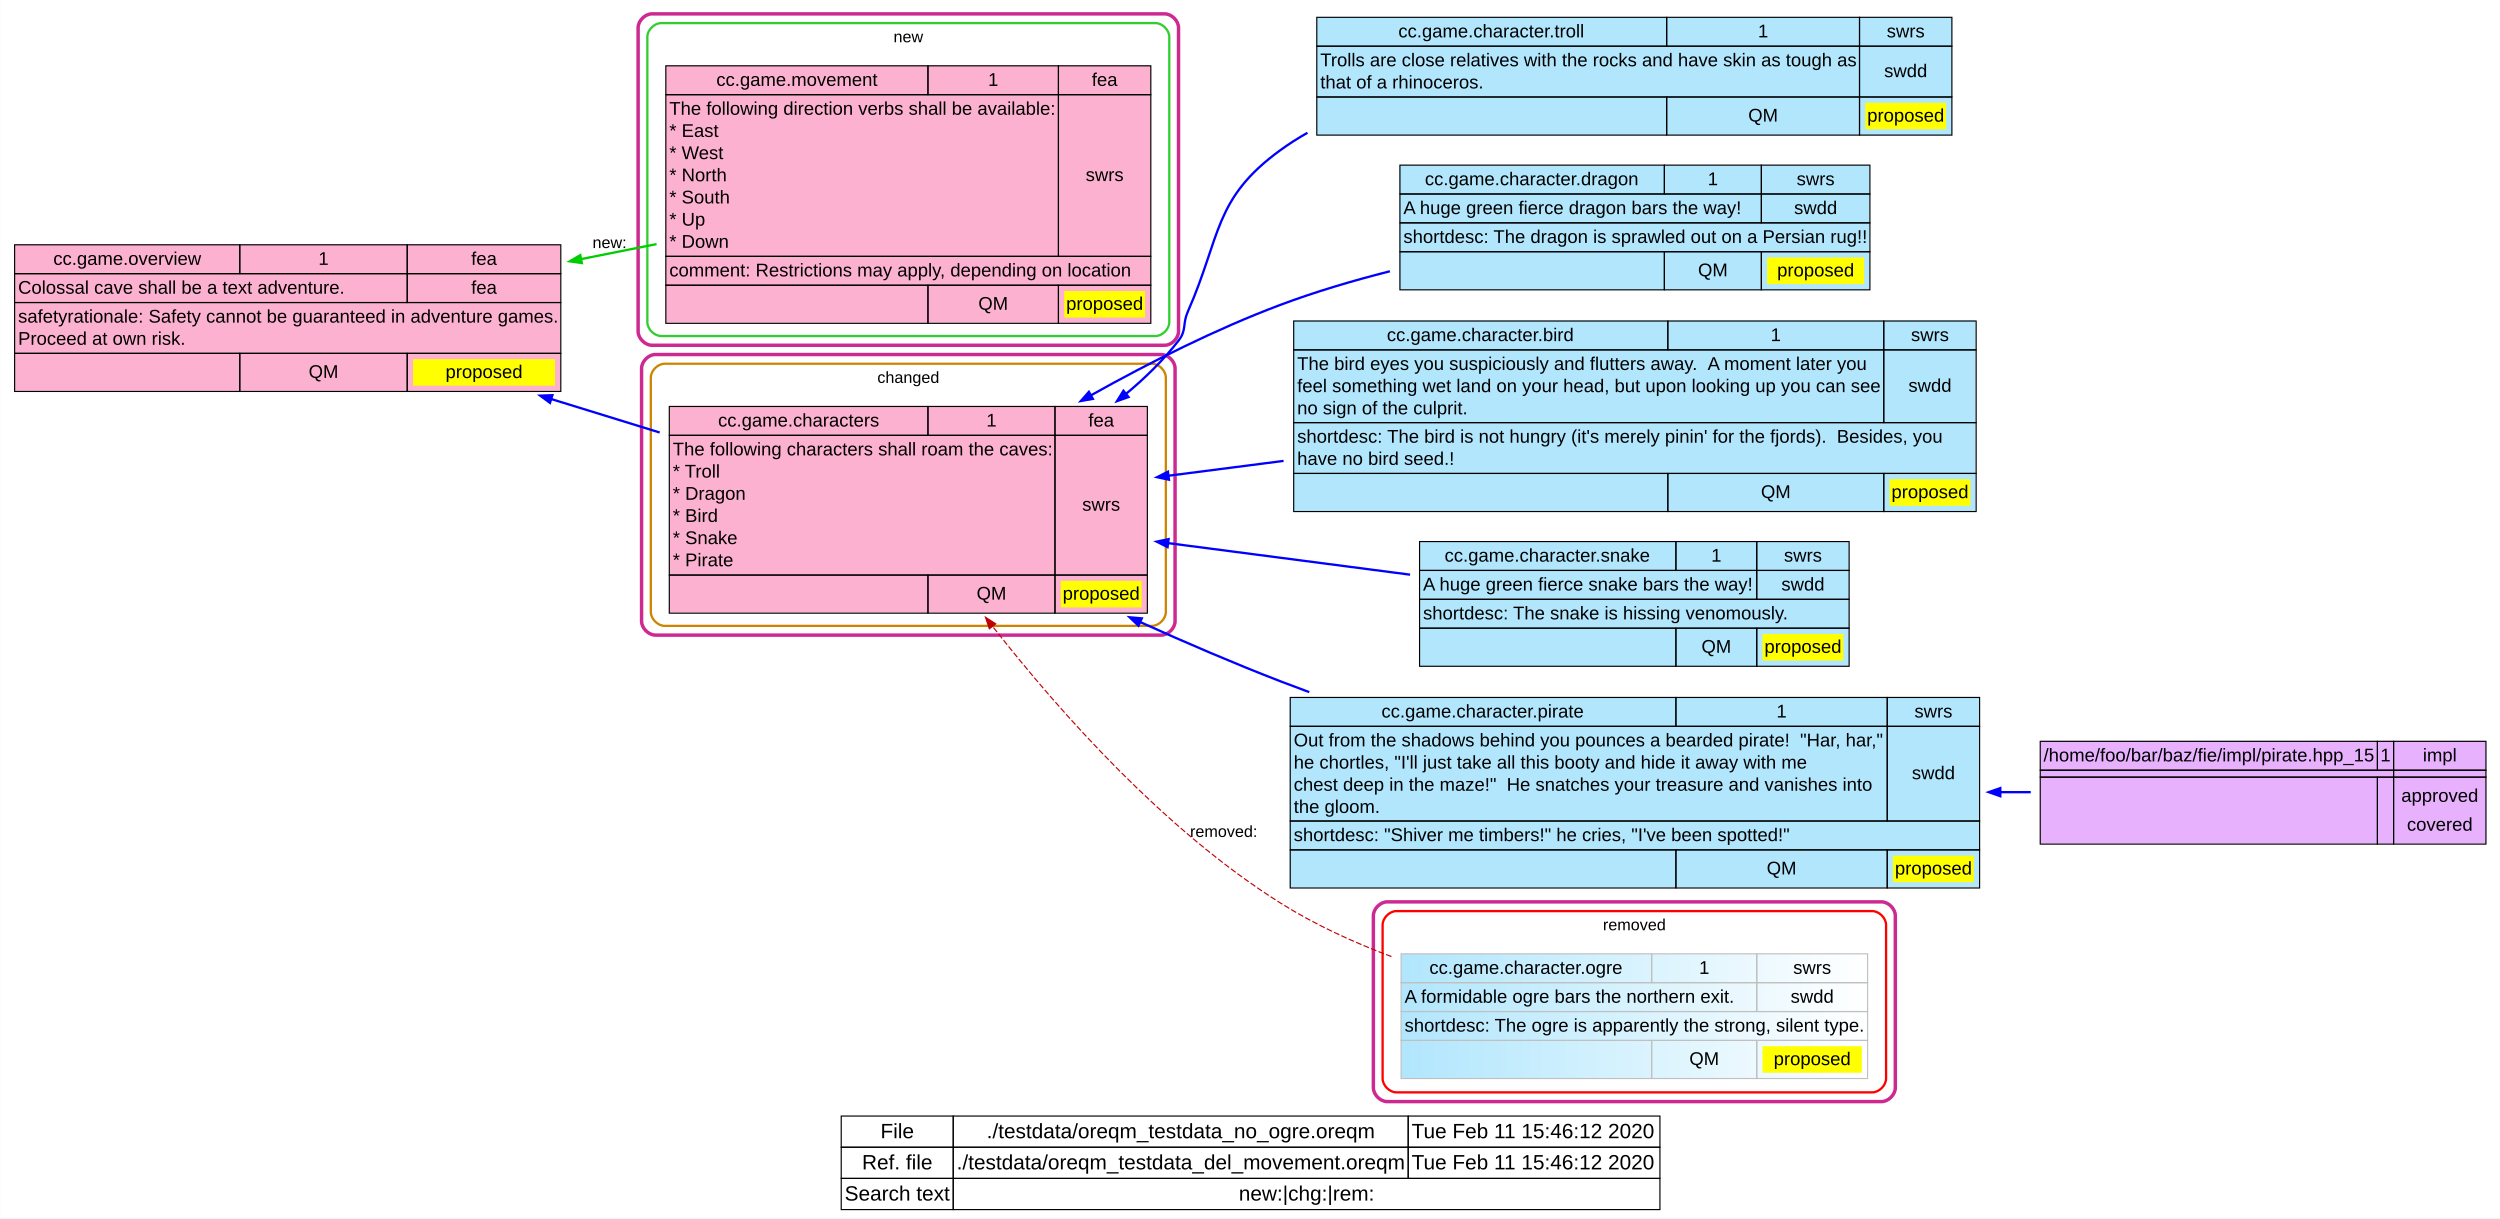
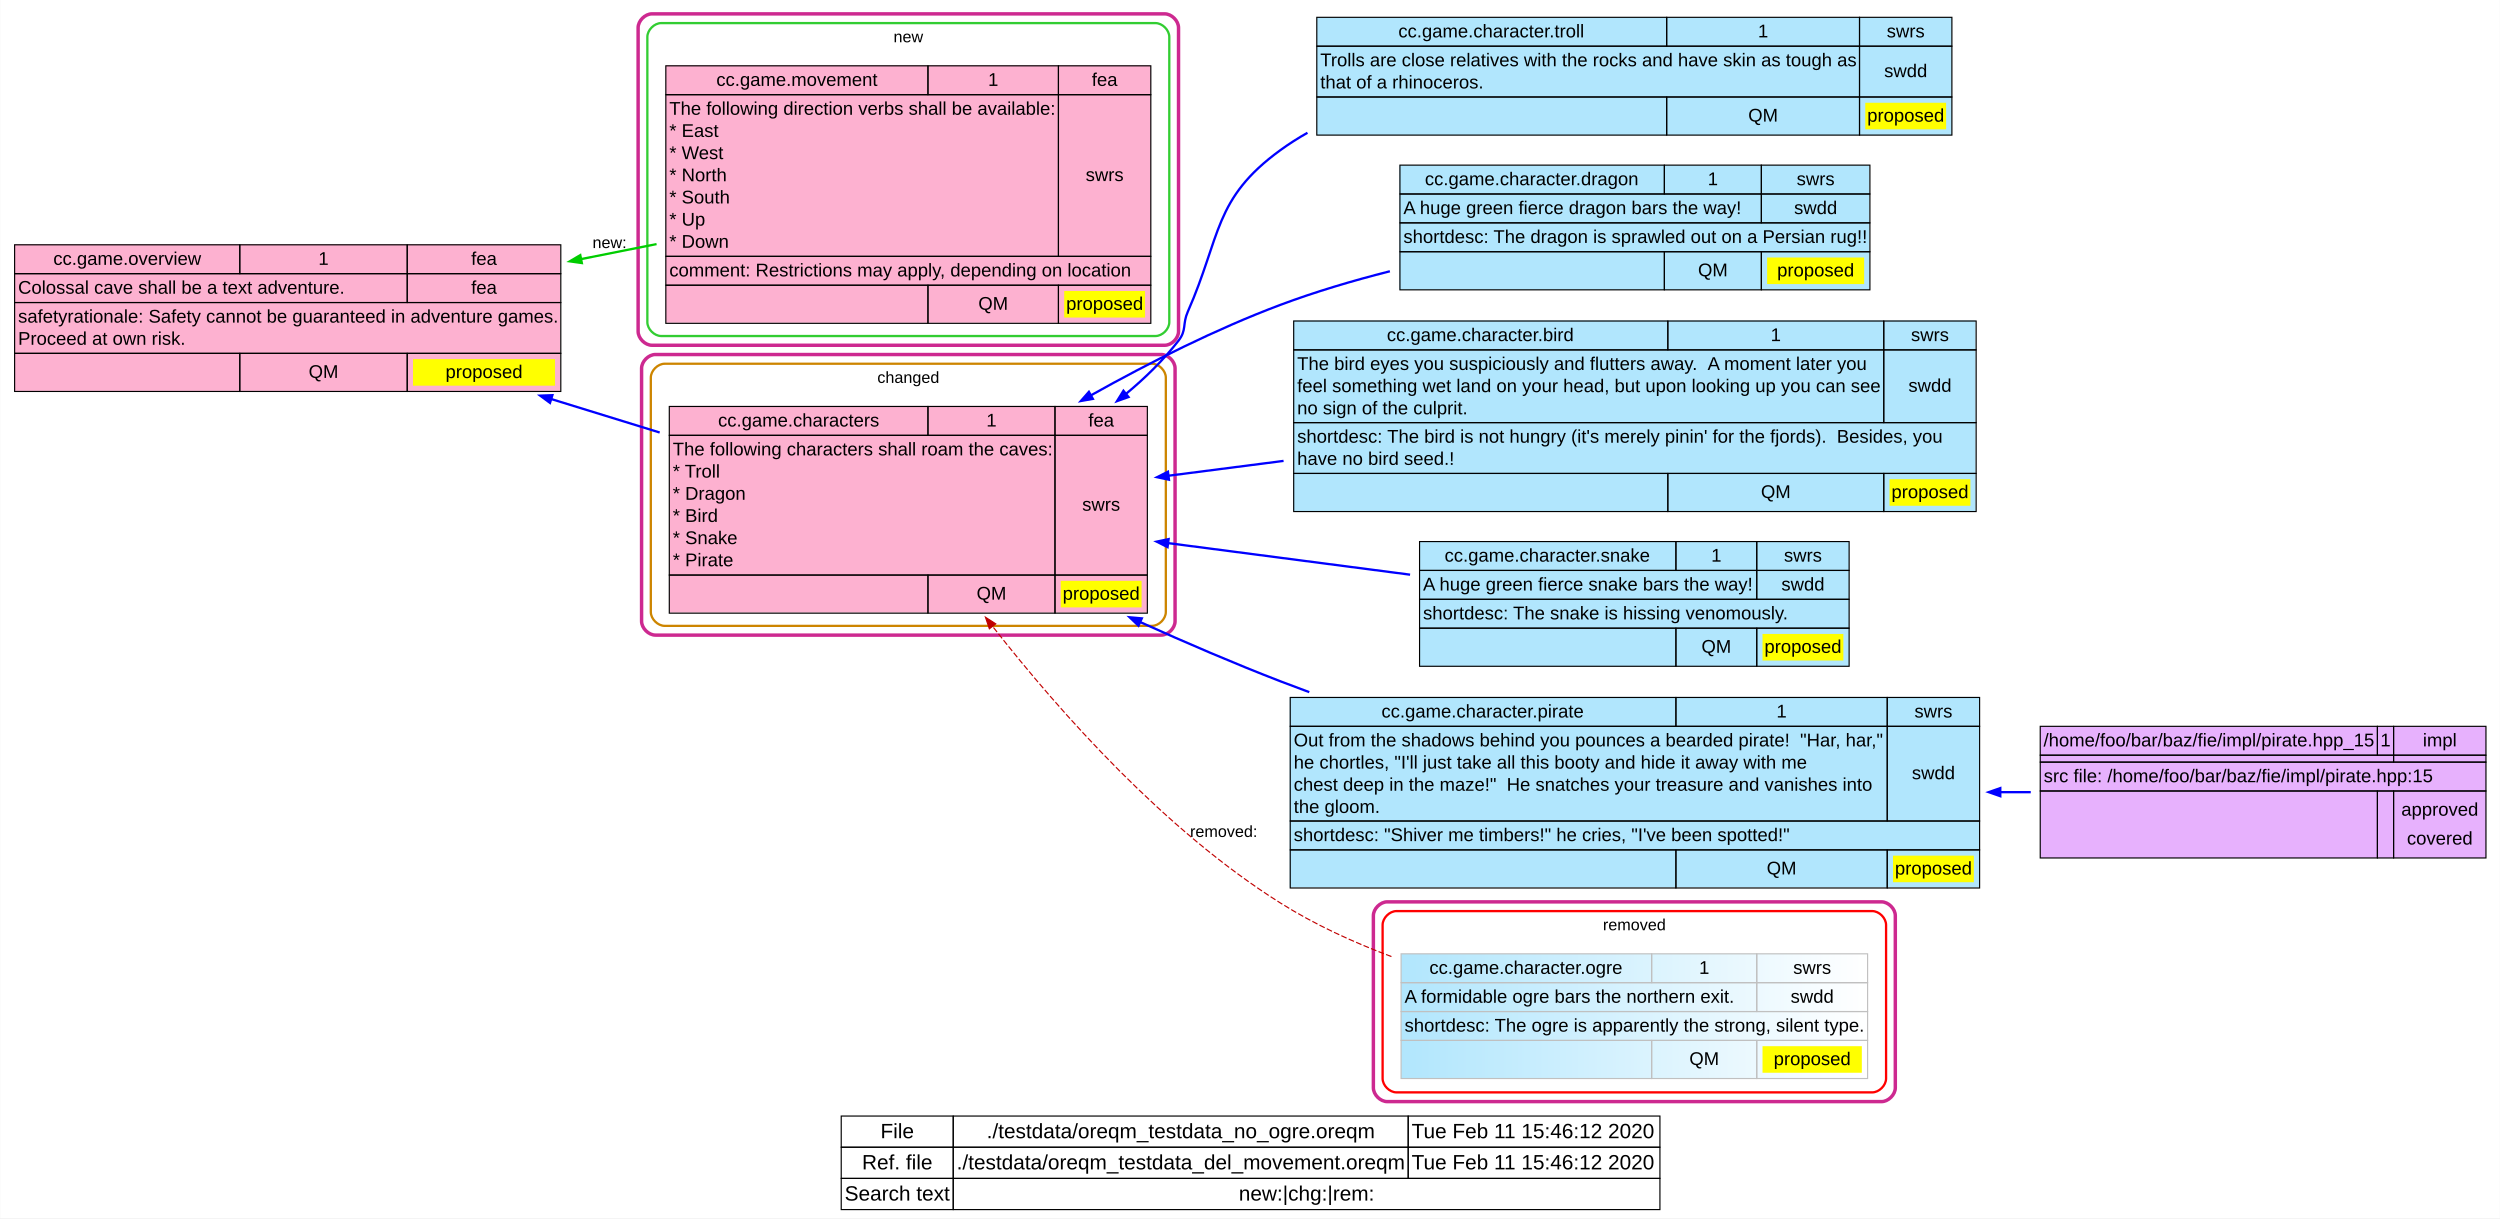
<svg xmlns="http://www.w3.org/2000/svg" width="2165pt" height="1055pt" viewBox="0.00 0.00 2164.69 1055.00">
  <g id="graph0" class="graph" transform="scale(1 1) rotate(0) translate(4 1051)">
    <polygon fill="#ffffff" stroke="transparent" points="-4,4 -4,-1051 2160.686,-1051 2160.686,4 -4,4" />
    <polygon fill="none" stroke="#000000" points="724.343,-57.5 724.343,-84.5 821.343,-84.5 821.343,-57.5 724.343,-57.5" />
    <text text-anchor="start" x="758.347" y="-65.3" font-family="Arial" font-size="18.00" fill="#000000">File</text>
    <polygon fill="none" stroke="#000000" points="821.343,-57.5 821.343,-84.5 1215.343,-84.5 1215.343,-57.5 821.343,-57.5" />
    <text text-anchor="start" x="850.283" y="-65.3" font-family="Arial" font-size="18.00" fill="#000000">./testdata/oreqm_testdata_no_ogre.oreqm</text>
    <polygon fill="none" stroke="#000000" points="1215.343,-57.5 1215.343,-84.5 1433.343,-84.5 1433.343,-57.5 1215.343,-57.5" />
    <text text-anchor="start" x="1218.291" y="-65.3" font-family="Arial" font-size="18.00" fill="#000000">Tue Feb 11 15:46:12 2020</text>
    <polygon fill="none" stroke="#000000" points="724.343,-30.5 724.343,-57.5 821.343,-57.5 821.343,-30.5 724.343,-30.5" />
    <text text-anchor="start" x="742.341" y="-38.3" font-family="Arial" font-size="18.00" fill="#000000">Ref. file</text>
    <polygon fill="none" stroke="#000000" points="821.343,-30.5 821.343,-57.5 1215.343,-57.5 1215.343,-30.5 821.343,-30.5" />
    <text text-anchor="start" x="824.286" y="-38.3" font-family="Arial" font-size="18.00" fill="#000000">./testdata/oreqm_testdata_del_movement.oreqm</text>
    <polygon fill="none" stroke="#000000" points="1215.343,-30.5 1215.343,-57.5 1433.343,-57.5 1433.343,-30.5 1215.343,-30.5" />
    <text text-anchor="start" x="1218.291" y="-38.3" font-family="Arial" font-size="18.00" fill="#000000">Tue Feb 11 15:46:12 2020</text>
    <polygon fill="none" stroke="#000000" points="724.343,-3.5 724.343,-30.5 821.343,-30.5 821.343,-3.5 724.343,-3.5" />
    <text text-anchor="start" x="727.329" y="-11.3" font-family="Arial" font-size="18.00" fill="#000000">Search text</text>
    <polygon fill="none" stroke="#000000" points="821.343,-3.5 821.343,-30.5 1433.343,-30.5 1433.343,-3.5 821.343,-3.5" />
    <text text-anchor="start" x="1068.657" y="-11.3" font-family="Arial" font-size="18.00" fill="#000000">new:|chg:|rem:</text>
    <g id="sel_cc.game.movement" class="cluster">
      <path fill="none" stroke="#cd2990" stroke-width="3" d="M560.453,-752C560.453,-752 1004.453,-752 1004.453,-752 1010.453,-752 1016.453,-758 1016.453,-764 1016.453,-764 1016.453,-1027 1016.453,-1027 1016.453,-1033 1010.453,-1039 1004.453,-1039 1004.453,-1039 560.453,-1039 560.453,-1039 554.453,-1039 548.453,-1033 548.453,-1027 548.453,-1027 548.453,-764 548.453,-764 548.453,-758 554.453,-752 560.453,-752" />
    </g>
    <g id="sel_cc.game.movement" class="cluster">
      <path fill="none" stroke="#32cd32" stroke-width="2" d="M568.453,-760C568.453,-760 996.453,-760 996.453,-760 1002.453,-760 1008.453,-766 1008.453,-772 1008.453,-772 1008.453,-1019 1008.453,-1019 1008.453,-1025 1002.453,-1031 996.453,-1031 996.453,-1031 568.453,-1031 568.453,-1031 562.453,-1031 556.453,-1025 556.453,-1019 556.453,-1019 556.453,-772 556.453,-772 556.453,-766 562.453,-760 568.453,-760" />
      <text text-anchor="middle" x="782.453" y="-1014.4" font-family="Arial" font-size="14.00" fill="#000000">new</text>
    </g>
    <g id="sel_cc.game.characters" class="cluster">
      <path fill="none" stroke="#cd2990" stroke-width="3" d="M563.453,-501C563.453,-501 1001.453,-501 1001.453,-501 1007.453,-501 1013.453,-507 1013.453,-513 1013.453,-513 1013.453,-732 1013.453,-732 1013.453,-738 1007.453,-744 1001.453,-744 1001.453,-744 563.453,-744 563.453,-744 557.453,-744 551.453,-738 551.453,-732 551.453,-732 551.453,-513 551.453,-513 551.453,-507 557.453,-501 563.453,-501" />
    </g>
    <g id="sel_cc.game.characters" class="cluster">
      <path fill="none" stroke="#cd8500" stroke-width="2" d="M571.453,-509C571.453,-509 993.453,-509 993.453,-509 999.453,-509 1005.453,-515 1005.453,-521 1005.453,-521 1005.453,-724 1005.453,-724 1005.453,-730 999.453,-736 993.453,-736 993.453,-736 571.453,-736 571.453,-736 565.453,-736 559.453,-730 559.453,-724 559.453,-724 559.453,-521 559.453,-521 559.453,-515 565.453,-509 571.453,-509" />
      <text text-anchor="middle" x="782.453" y="-719.4" font-family="Arial" font-size="14.00" fill="#000000">changed</text>
    </g>
    <g id="sel_cc.game.character.ogre" class="cluster">
      <path fill="none" stroke="#cd2990" stroke-width="3" d="M1197.186,-97C1197.186,-97 1625.186,-97 1625.186,-97 1631.186,-97 1637.186,-103 1637.186,-109 1637.186,-109 1637.186,-258 1637.186,-258 1637.186,-264 1631.186,-270 1625.186,-270 1625.186,-270 1197.186,-270 1197.186,-270 1191.186,-270 1185.186,-264 1185.186,-258 1185.186,-258 1185.186,-109 1185.186,-109 1185.186,-103 1191.186,-97 1197.186,-97" />
    </g>
    <g id="sel_cc.game.character.ogre" class="cluster">
      <path fill="none" stroke="#ff0000" stroke-width="2" d="M1205.186,-105C1205.186,-105 1617.186,-105 1617.186,-105 1623.186,-105 1629.186,-111 1629.186,-117 1629.186,-117 1629.186,-250 1629.186,-250 1629.186,-256 1623.186,-262 1617.186,-262 1617.186,-262 1205.186,-262 1205.186,-262 1199.186,-262 1193.186,-256 1193.186,-250 1193.186,-250 1193.186,-117 1193.186,-117 1193.186,-111 1199.186,-105 1205.186,-105" />
      <text text-anchor="middle" x="1411.186" y="-245.4" font-family="Arial" font-size="14.00" fill="#000000">removed</text>
    </g>
    <g id="cc.game.overview" class="node">
      <polygon fill="#fdb1d0" stroke="transparent" points="8,-712.5 8,-839.5 481,-839.5 481,-712.5 8,-712.5" />
      <polygon fill="none" stroke="#000000" points="8.5,-814 8.5,-839 203.5,-839 203.5,-814 8.5,-814" />
      <text text-anchor="start" x="41.994" y="-821.6" font-family="Arial" font-size="16.00" fill="#000000">cc.game.overview</text>
      <polygon fill="none" stroke="#000000" points="203.5,-814 203.5,-839 348.5,-839 348.5,-814 203.5,-814" />
      <text text-anchor="start" x="271.553" y="-821.6" font-family="Arial" font-size="16.00" fill="#000000">1</text>
      <polygon fill="none" stroke="#000000" points="348.5,-814 348.5,-839 481.5,-839 481.5,-814 348.5,-814" />
      <text text-anchor="start" x="403.882" y="-821.6" font-family="Arial" font-size="16.00" fill="#000000">fea</text>
      <polygon fill="none" stroke="#000000" points="8.5,-789 8.5,-814 348.5,-814 348.5,-789 8.5,-789" />
      <text text-anchor="start" x="11.5" y="-796.6" font-family="Arial" font-size="16.00" fill="#000000">Colossal cave shall be a text adventure.</text>
      <polygon fill="none" stroke="#000000" points="348.5,-789 348.5,-814 481.5,-814 481.5,-789 348.5,-789" />
      <text text-anchor="start" x="403.882" y="-796.6" font-family="Arial" font-size="16.00" fill="#000000">fea</text>
      <polygon fill="none" stroke="#000000" points="8.5,-745 8.5,-789 481.5,-789 481.5,-745 8.5,-745" />
      <text text-anchor="start" x="11.5" y="-771.6" font-family="Arial" font-size="16.00" fill="#000000">safetyrationale: Safety cannot be guaranteed in adventure games.</text>
      <text text-anchor="start" x="11.5" y="-752.4" font-family="Arial" font-size="16.00" fill="#000000">Proceed at own risk.</text>
      <polygon fill="none" stroke="#000000" points="8.5,-712 8.5,-745 203.5,-745 203.5,-712 8.5,-712" />
      <polygon fill="none" stroke="#000000" points="203.5,-712 203.5,-745 348.5,-745 348.5,-712 203.5,-712" />
      <text text-anchor="start" x="263.114" y="-723.7" font-family="Arial" font-size="16.00" fill="#000000">QM</text>
      <polygon fill="none" stroke="#000000" points="348.5,-712 348.5,-745 481.5,-745 481.5,-712 348.5,-712" />
      <polygon fill="#ffff00" stroke="transparent" points="353.5,-717 353.5,-740 476.5,-740 476.5,-717 353.5,-717" />
      <text text-anchor="start" x="381.654" y="-723.6" font-family="Arial" font-size="16.00" fill="#000000">proposed</text>
    </g>
    <g id="cc.game.movement" class="node">
      <polygon fill="#fdb1d0" stroke="transparent" points="572.453,-771.5 572.453,-994.5 992.453,-994.5 992.453,-771.5 572.453,-771.5" />
      <polygon fill="none" stroke="#000000" points="572.453,-969 572.453,-994 799.453,-994 799.453,-969 572.453,-969" />
      <text text-anchor="start" x="616.163" y="-976.6" font-family="Arial" font-size="16.00" fill="#000000">cc.game.movement</text>
      <polygon fill="none" stroke="#000000" points="799.453,-969 799.453,-994 912.453,-994 912.453,-969 799.453,-969" />
      <text text-anchor="start" x="851.506" y="-976.6" font-family="Arial" font-size="16.00" fill="#000000">1</text>
      <polygon fill="none" stroke="#000000" points="912.453,-969 912.453,-994 992.453,-994 992.453,-969 912.453,-969" />
      <text text-anchor="start" x="941.335" y="-976.6" font-family="Arial" font-size="16.00" fill="#000000">fea</text>
      <polygon fill="none" stroke="#000000" points="572.453,-829 572.453,-969 912.453,-969 912.453,-829 572.453,-829" />
      <text text-anchor="start" x="575.453" y="-951.6" font-family="Arial" font-size="16.00" fill="#000000">The following direction verbs shall be available:</text>
      <text text-anchor="start" x="575.453" y="-932.4" font-family="Arial" font-size="16.00" fill="#000000">    * East</text>
      <text text-anchor="start" x="575.453" y="-913.2" font-family="Arial" font-size="16.00" fill="#000000">    * West</text>
      <text text-anchor="start" x="575.453" y="-894" font-family="Arial" font-size="16.00" fill="#000000">    * North</text>
      <text text-anchor="start" x="575.453" y="-874.8" font-family="Arial" font-size="16.00" fill="#000000">    * South</text>
      <text text-anchor="start" x="575.453" y="-855.6" font-family="Arial" font-size="16.00" fill="#000000">    * Up</text>
      <text text-anchor="start" x="575.453" y="-836.4" font-family="Arial" font-size="16.00" fill="#000000">    * Down</text>
      <polygon fill="none" stroke="#000000" points="912.453,-829 912.453,-969 992.453,-969 992.453,-829 912.453,-829" />
      <text text-anchor="start" x="936.015" y="-894.2" font-family="Arial" font-size="16.00" fill="#000000">swrs</text>
      <polygon fill="none" stroke="#000000" points="572.453,-804 572.453,-829 992.453,-829 992.453,-804 572.453,-804" />
      <text text-anchor="start" x="575.453" y="-811.6" font-family="Arial" font-size="16.00" fill="#000000">comment: Restrictions may apply, depending on location</text>
      <polygon fill="none" stroke="#000000" points="572.453,-771 572.453,-804 799.453,-804 799.453,-771 572.453,-771" />
      <polygon fill="none" stroke="#000000" points="799.453,-771 799.453,-804 912.453,-804 912.453,-771 799.453,-771" />
      <text text-anchor="start" x="843.067" y="-782.7" font-family="Arial" font-size="16.00" fill="#000000">QM</text>
      <polygon fill="none" stroke="#000000" points="912.453,-771 912.453,-804 992.453,-804 992.453,-771 912.453,-771" />
      <polygon fill="#ffff00" stroke="transparent" points="917.453,-776 917.453,-799 987.453,-799 987.453,-776 917.453,-776" />
      <text text-anchor="start" x="919.107" y="-782.6" font-family="Arial" font-size="16.00" fill="#000000">proposed</text>
    </g>
    <g id="edge1" class="edge">
      <path fill="none" stroke="#00cd00" stroke-width="2" d="M564.422,-839.633C542.954,-835.363 521.037,-831.004 499.244,-826.669" />
      <polygon fill="#00cd00" stroke="#00cd00" stroke-width="2" points="499.733,-823.198 489.242,-824.68 498.367,-830.063 499.733,-823.198" />
      <text text-anchor="middle" x="523.726" y="-836.2" font-family="Arial" font-size="14.00" fill="#000000">new: </text>
    </g>
    <g id="cc.game.characters" class="node">
      <polygon fill="#fdb1d0" stroke="transparent" points="575.453,-520.5 575.453,-699.5 989.453,-699.5 989.453,-520.5 575.453,-520.5" />
      <polygon fill="none" stroke="#000000" points="575.453,-674 575.453,-699 799.453,-699 799.453,-674 575.453,-674" />
      <text text-anchor="start" x="617.663" y="-681.6" font-family="Arial" font-size="16.00" fill="#000000">cc.game.characters</text>
      <polygon fill="none" stroke="#000000" points="799.453,-674 799.453,-699 909.453,-699 909.453,-674 799.453,-674" />
      <text text-anchor="start" x="850.006" y="-681.6" font-family="Arial" font-size="16.00" fill="#000000">1</text>
      <polygon fill="none" stroke="#000000" points="909.453,-674 909.453,-699 989.453,-699 989.453,-674 909.453,-674" />
      <text text-anchor="start" x="938.335" y="-681.6" font-family="Arial" font-size="16.00" fill="#000000">fea</text>
      <polygon fill="none" stroke="#000000" points="575.453,-553 575.453,-674 909.453,-674 909.453,-553 575.453,-553" />
      <text text-anchor="start" x="578.453" y="-656.6" font-family="Arial" font-size="16.00" fill="#000000">The following characters shall roam the caves:</text>
      <text text-anchor="start" x="578.453" y="-637.4" font-family="Arial" font-size="16.00" fill="#000000">    * Troll</text>
      <text text-anchor="start" x="578.453" y="-618.2" font-family="Arial" font-size="16.00" fill="#000000">    * Dragon</text>
      <text text-anchor="start" x="578.453" y="-599" font-family="Arial" font-size="16.00" fill="#000000">    * Bird</text>
      <text text-anchor="start" x="578.453" y="-579.8" font-family="Arial" font-size="16.00" fill="#000000">    * Snake</text>
      <text text-anchor="start" x="578.453" y="-560.6" font-family="Arial" font-size="16.00" fill="#000000">    * Pirate</text>
      <polygon fill="none" stroke="#000000" points="909.453,-553 909.453,-674 989.453,-674 989.453,-553 909.453,-553" />
      <text text-anchor="start" x="933.015" y="-608.7" font-family="Arial" font-size="16.00" fill="#000000">swrs</text>
      <polygon fill="none" stroke="#000000" points="575.453,-520 575.453,-553 799.453,-553 799.453,-520 575.453,-520" />
      <polygon fill="none" stroke="#000000" points="799.453,-520 799.453,-553 909.453,-553 909.453,-520 799.453,-520" />
      <text text-anchor="start" x="841.567" y="-531.7" font-family="Arial" font-size="16.00" fill="#000000">QM</text>
      <polygon fill="none" stroke="#000000" points="909.453,-520 909.453,-553 989.453,-553 989.453,-520 909.453,-520" />
      <polygon fill="#ffff00" stroke="transparent" points="914.453,-525 914.453,-548 984.453,-548 984.453,-525 914.453,-525" />
      <text text-anchor="start" x="916.107" y="-531.6" font-family="Arial" font-size="16.00" fill="#000000">proposed</text>
    </g>
    <g id="edge2" class="edge">
      <path fill="none" stroke="#0000ff" stroke-width="2" d="M567.134,-676.443C536.254,-685.971 504.39,-695.804 473.262,-705.409" />
      <polygon fill="#0000ff" stroke="#0000ff" stroke-width="2" points="472.15,-702.089 463.627,-708.382 474.214,-708.778 472.15,-702.089" />
    </g>
    <g id="cc.game.character.troll" class="node">
      <polygon fill="#b1e6fd" stroke="transparent" points="1136.186,-934 1136.186,-1036 1686.186,-1036 1686.186,-934 1136.186,-934" />
      <polygon fill="none" stroke="#000000" points="1136.186,-1011 1136.186,-1036 1439.186,-1036 1439.186,-1011 1136.186,-1011" />
      <text text-anchor="start" x="1206.789" y="-1018.6" font-family="Arial" font-size="16.00" fill="#000000">cc.game.character.troll</text>
      <polygon fill="none" stroke="#000000" points="1439.186,-1011 1439.186,-1036 1606.186,-1036 1606.186,-1011 1439.186,-1011" />
      <text text-anchor="start" x="1518.239" y="-1018.6" font-family="Arial" font-size="16.00" fill="#000000">1</text>
      <polygon fill="none" stroke="#000000" points="1606.186,-1011 1606.186,-1036 1686.186,-1036 1686.186,-1011 1606.186,-1011" />
      <text text-anchor="start" x="1629.747" y="-1018.6" font-family="Arial" font-size="16.00" fill="#000000">swrs</text>
      <polygon fill="none" stroke="#000000" points="1136.186,-967 1136.186,-1011 1606.186,-1011 1606.186,-967 1136.186,-967" />
      <text text-anchor="start" x="1139.186" y="-993.6" font-family="Arial" font-size="16.00" fill="#000000">Trolls are close relatives with the rocks and have skin as tough as</text>
      <text text-anchor="start" x="1139.186" y="-974.4" font-family="Arial" font-size="16.00" fill="#000000">that of a rhinoceros.</text>
      <polygon fill="none" stroke="#000000" points="1606.186,-967 1606.186,-1011 1686.186,-1011 1686.186,-967 1606.186,-967" />
      <text text-anchor="start" x="1627.516" y="-984.2" font-family="Arial" font-size="16.00" fill="#000000">swdd</text>
      <polygon fill="none" stroke="#000000" points="1136.186,-934 1136.186,-967 1439.186,-967 1439.186,-934 1136.186,-934" />
      <polygon fill="none" stroke="#000000" points="1439.186,-934 1439.186,-967 1606.186,-967 1606.186,-934 1439.186,-934" />
      <text text-anchor="start" x="1509.799" y="-945.7" font-family="Arial" font-size="16.00" fill="#000000">QM</text>
      <polygon fill="none" stroke="#000000" points="1606.186,-934 1606.186,-967 1686.186,-967 1686.186,-934 1606.186,-934" />
      <polygon fill="#ffff00" stroke="transparent" points="1611.186,-939 1611.186,-962 1681.186,-962 1681.186,-939 1611.186,-939" />
      <text text-anchor="start" x="1612.839" y="-945.6" font-family="Arial" font-size="16.00" fill="#000000">proposed</text>
    </g>
    <g id="edge3" class="edge">
      <path fill="none" stroke="#0000ff" stroke-width="2" d="M1128.113,-936.008C1119.999,-931.422 1112.163,-926.43 1104.686,-921 1046.658,-878.858 1053.371,-846.627 1024.453,-781 1019.749,-770.324 1023.618,-765.207 1016.453,-756 1003.383,-739.205 987.798,-723.842 970.966,-709.918" />
      <polygon fill="#0000ff" stroke="#0000ff" stroke-width="2" points="973.132,-707.169 963.149,-703.623 968.742,-712.621 973.132,-707.169" />
    </g>
    <g id="cc.game.character.dragon" class="node">
      <polygon fill="#b1e6fd" stroke="transparent" points="1207.686,-800 1207.686,-908 1614.686,-908 1614.686,-800 1207.686,-800" />
      <polygon fill="none" stroke="#000000" points="1208.186,-883 1208.186,-908 1437.186,-908 1437.186,-883 1208.186,-883" />
      <text text-anchor="start" x="1229.774" y="-890.6" font-family="Arial" font-size="16.00" fill="#000000">cc.game.character.dragon</text>
      <polygon fill="none" stroke="#000000" points="1437.186,-883 1437.186,-908 1521.186,-908 1521.186,-883 1437.186,-883" />
      <text text-anchor="start" x="1474.739" y="-890.6" font-family="Arial" font-size="16.00" fill="#000000">1</text>
      <polygon fill="none" stroke="#000000" points="1521.186,-883 1521.186,-908 1615.186,-908 1615.186,-883 1521.186,-883" />
      <text text-anchor="start" x="1551.747" y="-890.6" font-family="Arial" font-size="16.00" fill="#000000">swrs</text>
      <polygon fill="none" stroke="#000000" points="1208.186,-858 1208.186,-883 1521.186,-883 1521.186,-858 1208.186,-858" />
      <text text-anchor="start" x="1211.186" y="-865.6" font-family="Arial" font-size="16.00" fill="#000000">A huge green fierce dragon bars the way!</text>
      <polygon fill="none" stroke="#000000" points="1521.186,-858 1521.186,-883 1615.186,-883 1615.186,-858 1521.186,-858" />
      <text text-anchor="start" x="1549.516" y="-865.6" font-family="Arial" font-size="16.00" fill="#000000">swdd</text>
      <polygon fill="none" stroke="#000000" points="1208.186,-833 1208.186,-858 1615.186,-858 1615.186,-833 1208.186,-833" />
      <text text-anchor="start" x="1211.186" y="-840.6" font-family="Arial" font-size="16.00" fill="#000000">shortdesc: The dragon is sprawled out on a Persian rug!!</text>
      <polygon fill="none" stroke="#000000" points="1208.186,-800 1208.186,-833 1437.186,-833 1437.186,-800 1208.186,-800" />
      <polygon fill="none" stroke="#000000" points="1437.186,-800 1437.186,-833 1521.186,-833 1521.186,-800 1437.186,-800" />
      <text text-anchor="start" x="1466.299" y="-811.7" font-family="Arial" font-size="16.00" fill="#000000">QM</text>
      <polygon fill="none" stroke="#000000" points="1521.186,-800 1521.186,-833 1615.186,-833 1615.186,-800 1521.186,-800" />
      <polygon fill="#ffff00" stroke="transparent" points="1526.186,-805 1526.186,-828 1610.186,-828 1610.186,-805 1526.186,-805" />
      <text text-anchor="start" x="1534.839" y="-811.6" font-family="Arial" font-size="16.00" fill="#000000">proposed</text>
    </g>
    <g id="edge4" class="edge">
      <path fill="none" stroke="#0000ff" stroke-width="2" d="M1199.478,-816.081C1167.277,-807.925 1134.776,-798.283 1104.686,-787 1049.179,-766.186 991.534,-737.177 940.609,-708.659" />
      <polygon fill="#0000ff" stroke="#0000ff" stroke-width="2" points="942.27,-705.578 931.84,-703.716 938.833,-711.676 942.27,-705.578" />
    </g>
    <g id="cc.game.character.bird" class="node">
      <polygon fill="#b1e6fd" stroke="transparent" points="1115.686,-608.5 1115.686,-773.5 1706.686,-773.5 1706.686,-608.5 1115.686,-608.5" />
      <polygon fill="none" stroke="#000000" points="1116.186,-748 1116.186,-773 1440.186,-773 1440.186,-748 1116.186,-748" />
      <text text-anchor="start" x="1196.84" y="-755.6" font-family="Arial" font-size="16.00" fill="#000000">cc.game.character.bird</text>
      <polygon fill="none" stroke="#000000" points="1440.186,-748 1440.186,-773 1627.186,-773 1627.186,-748 1440.186,-748" />
      <text text-anchor="start" x="1529.239" y="-755.6" font-family="Arial" font-size="16.00" fill="#000000">1</text>
      <polygon fill="none" stroke="#000000" points="1627.186,-748 1627.186,-773 1707.186,-773 1707.186,-748 1627.186,-748" />
      <text text-anchor="start" x="1650.747" y="-755.6" font-family="Arial" font-size="16.00" fill="#000000">swrs</text>
      <polygon fill="none" stroke="#000000" points="1116.186,-685 1116.186,-748 1627.186,-748 1627.186,-685 1116.186,-685" />
      <text text-anchor="start" x="1119.186" y="-730.6" font-family="Arial" font-size="16.00" fill="#000000">The bird eyes you suspiciously and flutters away.  A moment later you</text>
      <text text-anchor="start" x="1119.186" y="-711.4" font-family="Arial" font-size="16.00" fill="#000000">feel something wet land on your head, but upon looking up you can see</text>
      <text text-anchor="start" x="1119.186" y="-692.2" font-family="Arial" font-size="16.00" fill="#000000">no sign of the culprit.</text>
      <polygon fill="none" stroke="#000000" points="1627.186,-685 1627.186,-748 1707.186,-748 1707.186,-685 1627.186,-685" />
      <text text-anchor="start" x="1648.516" y="-711.7" font-family="Arial" font-size="16.00" fill="#000000">swdd</text>
      <polygon fill="none" stroke="#000000" points="1116.186,-641 1116.186,-685 1707.186,-685 1707.186,-641 1116.186,-641" />
      <text text-anchor="start" x="1119.186" y="-667.6" font-family="Arial" font-size="16.00" fill="#000000">shortdesc: The bird is not hungry (it's merely pinin' for the fjords).  Besides, you</text>
      <text text-anchor="start" x="1119.186" y="-648.4" font-family="Arial" font-size="16.00" fill="#000000">have no bird seed.!</text>
      <polygon fill="none" stroke="#000000" points="1116.186,-608 1116.186,-641 1440.186,-641 1440.186,-608 1116.186,-608" />
      <polygon fill="none" stroke="#000000" points="1440.186,-608 1440.186,-641 1627.186,-641 1627.186,-608 1440.186,-608" />
      <text text-anchor="start" x="1520.799" y="-619.7" font-family="Arial" font-size="16.00" fill="#000000">QM</text>
      <polygon fill="none" stroke="#000000" points="1627.186,-608 1627.186,-641 1707.186,-641 1707.186,-608 1627.186,-608" />
      <polygon fill="#ffff00" stroke="transparent" points="1632.186,-613 1632.186,-636 1702.186,-636 1702.186,-613 1632.186,-613" />
      <text text-anchor="start" x="1633.839" y="-619.6" font-family="Arial" font-size="16.00" fill="#000000">proposed</text>
    </g>
    <g id="edge5" class="edge">
      <path fill="none" stroke="#0000ff" stroke-width="2" d="M1107.409,-651.864C1073.859,-647.542 1040.148,-643.199 1007.807,-639.032" />
      <polygon fill="#0000ff" stroke="#0000ff" stroke-width="2" points="1008.181,-635.552 997.815,-637.745 1007.286,-642.494 1008.181,-635.552" />
    </g>
    <g id="cc.game.character.snake" class="node">
      <polygon fill="#b1e6fd" stroke="transparent" points="1225.186,-474 1225.186,-582 1597.186,-582 1597.186,-474 1225.186,-474" />
      <polygon fill="none" stroke="#000000" points="1225.186,-557 1225.186,-582 1447.186,-582 1447.186,-557 1225.186,-557" />
      <text text-anchor="start" x="1246.831" y="-564.6" font-family="Arial" font-size="16.00" fill="#000000">cc.game.character.snake</text>
      <polygon fill="none" stroke="#000000" points="1447.186,-557 1447.186,-582 1517.186,-582 1517.186,-557 1447.186,-557" />
      <text text-anchor="start" x="1477.739" y="-564.6" font-family="Arial" font-size="16.00" fill="#000000">1</text>
      <polygon fill="none" stroke="#000000" points="1517.186,-557 1517.186,-582 1597.186,-582 1597.186,-557 1517.186,-557" />
      <text text-anchor="start" x="1540.747" y="-564.6" font-family="Arial" font-size="16.00" fill="#000000">swrs</text>
      <polygon fill="none" stroke="#000000" points="1225.186,-532 1225.186,-557 1517.186,-557 1517.186,-532 1225.186,-532" />
      <text text-anchor="start" x="1228.186" y="-539.6" font-family="Arial" font-size="16.00" fill="#000000">A huge green fierce snake bars the way!</text>
      <polygon fill="none" stroke="#000000" points="1517.186,-532 1517.186,-557 1597.186,-557 1597.186,-532 1517.186,-532" />
      <text text-anchor="start" x="1538.516" y="-539.6" font-family="Arial" font-size="16.00" fill="#000000">swdd</text>
      <polygon fill="none" stroke="#000000" points="1225.186,-507 1225.186,-532 1597.186,-532 1597.186,-507 1225.186,-507" />
      <text text-anchor="start" x="1228.186" y="-514.6" font-family="Arial" font-size="16.00" fill="#000000">shortdesc: The snake is hissing venomously.</text>
      <polygon fill="none" stroke="#000000" points="1225.186,-474 1225.186,-507 1447.186,-507 1447.186,-474 1225.186,-474" />
      <polygon fill="none" stroke="#000000" points="1447.186,-474 1447.186,-507 1517.186,-507 1517.186,-474 1447.186,-474" />
      <text text-anchor="start" x="1469.299" y="-485.7" font-family="Arial" font-size="16.00" fill="#000000">QM</text>
      <polygon fill="none" stroke="#000000" points="1517.186,-474 1517.186,-507 1597.186,-507 1597.186,-474 1517.186,-474" />
      <polygon fill="#ffff00" stroke="transparent" points="1522.186,-479 1522.186,-502 1592.186,-502 1592.186,-479 1522.186,-479" />
      <text text-anchor="start" x="1523.839" y="-485.6" font-family="Arial" font-size="16.00" fill="#000000">proposed</text>
    </g>
    <g id="edge6" class="edge">
      <path fill="none" stroke="#0000ff" stroke-width="2" d="M1216.986,-553.328C1150.714,-561.971 1076.055,-571.708 1007.56,-580.641" />
      <polygon fill="#0000ff" stroke="#0000ff" stroke-width="2" points="1006.964,-577.189 997.501,-581.953 1007.87,-584.13 1006.964,-577.189" />
    </g>
    <g id="cc.game.character.pirate" class="node">
      <polygon fill="#b1e6fd" stroke="transparent" points="1112.686,-282.5 1112.686,-447.5 1709.686,-447.5 1709.686,-282.5 1112.686,-282.5" />
      <polygon fill="none" stroke="#000000" points="1113.186,-422 1113.186,-447 1447.186,-447 1447.186,-422 1113.186,-422" />
      <text text-anchor="start" x="1192.17" y="-429.6" font-family="Arial" font-size="16.00" fill="#000000">cc.game.character.pirate</text>
      <polygon fill="none" stroke="#000000" points="1447.186,-422 1447.186,-447 1630.186,-447 1630.186,-422 1447.186,-422" />
      <text text-anchor="start" x="1534.239" y="-429.6" font-family="Arial" font-size="16.00" fill="#000000">1</text>
      <polygon fill="none" stroke="#000000" points="1630.186,-422 1630.186,-447 1710.186,-447 1710.186,-422 1630.186,-422" />
      <text text-anchor="start" x="1653.747" y="-429.6" font-family="Arial" font-size="16.00" fill="#000000">swrs</text>
      <polygon fill="none" stroke="#000000" points="1113.186,-340 1113.186,-422 1630.186,-422 1630.186,-340 1113.186,-340" />
      <text text-anchor="start" x="1116.186" y="-404.6" font-family="Arial" font-size="16.00" fill="#000000">Out from the shadows behind you pounces a bearded pirate!  "Har, har,"</text>
      <text text-anchor="start" x="1116.186" y="-385.4" font-family="Arial" font-size="16.00" fill="#000000">he chortles, "I'll just take all this booty and hide it away with me</text>
      <text text-anchor="start" x="1116.186" y="-366.2" font-family="Arial" font-size="16.00" fill="#000000">chest deep in the maze!"  He snatches your treasure and vanishes into</text>
      <text text-anchor="start" x="1116.186" y="-347" font-family="Arial" font-size="16.00" fill="#000000">the gloom.</text>
      <polygon fill="none" stroke="#000000" points="1630.186,-340 1630.186,-422 1710.186,-422 1710.186,-340 1630.186,-340" />
      <text text-anchor="start" x="1651.516" y="-376.2" font-family="Arial" font-size="16.00" fill="#000000">swdd</text>
      <polygon fill="none" stroke="#000000" points="1113.186,-315 1113.186,-340 1710.186,-340 1710.186,-315 1113.186,-315" />
      <text text-anchor="start" x="1116.186" y="-322.6" font-family="Arial" font-size="16.00" fill="#000000">shortdesc: "Shiver me timbers!" he cries, "I've been spotted!"</text>
      <polygon fill="none" stroke="#000000" points="1113.186,-282 1113.186,-315 1447.186,-315 1447.186,-282 1113.186,-282" />
      <polygon fill="none" stroke="#000000" points="1447.186,-282 1447.186,-315 1630.186,-315 1630.186,-282 1447.186,-282" />
      <text text-anchor="start" x="1525.799" y="-293.7" font-family="Arial" font-size="16.00" fill="#000000">QM</text>
      <polygon fill="none" stroke="#000000" points="1630.186,-282 1630.186,-315 1710.186,-315 1710.186,-282 1630.186,-282" />
      <polygon fill="#ffff00" stroke="transparent" points="1635.186,-287 1635.186,-310 1705.186,-310 1705.186,-287 1635.186,-287" />
      <text text-anchor="start" x="1636.839" y="-293.6" font-family="Arial" font-size="16.00" fill="#000000">proposed</text>
    </g>
    <g id="edge7" class="edge">
      <path fill="none" stroke="#0000ff" stroke-width="2" d="M1129.672,-451.6C1121.224,-454.702 1112.879,-457.838 1104.686,-461 1064.944,-476.338 1023.173,-494.255 983.366,-512.24" />
      <polygon fill="#0000ff" stroke="#0000ff" stroke-width="2" points="981.762,-509.124 974.101,-516.443 984.654,-515.499 981.762,-509.124" />
    </g>
    <g id="/home/foo/bar/baz/fie/impl/pirate.hpp_15" class="node">
-       <polygon fill="#e7b1fd" stroke="transparent" points="1762.686,-320.5 1762.686,-409.5 2148.686,-409.5 2148.686,-320.5 1762.686,-320.5" />
-       <polygon fill="none" stroke="#000000" points="1762.686,-384 1762.686,-409 2054.686,-409 2054.686,-384 1762.686,-384" />
-       <text text-anchor="start" x="1765.533" y="-391.6" font-family="Arial" font-size="16.00" fill="#000000">/home/foo/bar/baz/fie/impl/pirate.hpp_15</text>
-       <polygon fill="none" stroke="#000000" points="2054.686,-384 2054.686,-409 2068.686,-409 2068.686,-384 2054.686,-384" />
-       <text text-anchor="start" x="2057.239" y="-391.6" font-family="Arial" font-size="16.00" fill="#000000">1</text>
-       <polygon fill="none" stroke="#000000" points="2068.686,-384 2068.686,-409 2148.686,-409 2148.686,-384 2068.686,-384" />
-       <text text-anchor="start" x="2094.025" y="-391.6" font-family="Arial" font-size="16.00" fill="#000000">impl</text>
-       <polygon fill="none" stroke="#000000" points="1762.686,-378 1762.686,-384 2068.686,-384 2068.686,-378 1762.686,-378" />
-       <polygon fill="none" stroke="#000000" points="2068.686,-378 2068.686,-384 2148.686,-384 2148.686,-378 2068.686,-378" />
-       <polygon fill="none" stroke="#000000" points="1762.686,-320 1762.686,-378 2054.686,-378 2054.686,-320 1762.686,-320" />
-       <polygon fill="none" stroke="#000000" points="2054.686,-320 2054.686,-378 2068.686,-378 2068.686,-320 2054.686,-320" />
-       <polygon fill="none" stroke="#000000" points="2068.686,-320 2068.686,-378 2148.686,-378 2148.686,-320 2068.686,-320" />
-       <text text-anchor="start" x="2075.339" y="-356.6" font-family="Arial" font-size="16.00" fill="#000000">approved</text>
-       <text text-anchor="start" x="2080.234" y="-331.6" font-family="Arial" font-size="16.00" fill="#000000">covered</text>
+       <polygon fill="#e7b1fd" stroke="transparent" points="1762.686,-308 1762.686,-422 2148.686,-422 2148.686,-308 1762.686,-308" />
+       <polygon fill="none" stroke="#000000" points="1762.686,-397 1762.686,-422 2054.686,-422 2054.686,-397 1762.686,-397" />
+       <text text-anchor="start" x="1765.533" y="-404.6" font-family="Arial" font-size="16.00" fill="#000000">/home/foo/bar/baz/fie/impl/pirate.hpp_15</text>
+       <polygon fill="none" stroke="#000000" points="2054.686,-397 2054.686,-422 2068.686,-422 2068.686,-397 2054.686,-397" />
+       <text text-anchor="start" x="2057.239" y="-404.6" font-family="Arial" font-size="16.00" fill="#000000">1</text>
+       <polygon fill="none" stroke="#000000" points="2068.686,-397 2068.686,-422 2148.686,-422 2148.686,-397 2068.686,-397" />
+       <text text-anchor="start" x="2094.025" y="-404.6" font-family="Arial" font-size="16.00" fill="#000000">impl</text>
+       <polygon fill="none" stroke="#000000" points="1762.686,-391 1762.686,-397 2068.686,-397 2068.686,-391 1762.686,-391" />
+       <polygon fill="none" stroke="#000000" points="2068.686,-391 2068.686,-397 2148.686,-397 2148.686,-391 2068.686,-391" />
+       <polygon fill="none" stroke="#000000" points="1762.686,-366 1762.686,-391 2148.686,-391 2148.686,-366 1762.686,-366" />
+       <text text-anchor="start" x="1765.686" y="-373.6" font-family="Arial" font-size="16.00" fill="#000000">src file: /home/foo/bar/baz/fie/impl/pirate.hpp:15</text>
+       <polygon fill="none" stroke="#000000" points="1762.686,-308 1762.686,-366 2054.686,-366 2054.686,-308 1762.686,-308" />
+       <polygon fill="none" stroke="#000000" points="2054.686,-308 2054.686,-366 2068.686,-366 2068.686,-308 2054.686,-308" />
+       <polygon fill="none" stroke="#000000" points="2068.686,-308 2068.686,-366 2148.686,-366 2148.686,-308 2068.686,-308" />
+       <text text-anchor="start" x="2075.339" y="-344.6" font-family="Arial" font-size="16.00" fill="#000000">approved</text>
+       <text text-anchor="start" x="2080.234" y="-319.6" font-family="Arial" font-size="16.00" fill="#000000">covered</text>
    </g>
    <g id="edge8" class="edge">
      <path fill="none" stroke="#0000ff" stroke-width="2" d="M1754.481,-365C1745.787,-365 1736.989,-365 1728.125,-365" />
      <polygon fill="#0000ff" stroke="#0000ff" stroke-width="2" points="1728.093,-361.5 1718.093,-365 1728.093,-368.5 1728.093,-361.5" />
    </g>
    <g id="cc.game.character.ogre" class="node">
      <defs>
        <linearGradient id="l_0" gradientUnits="userSpaceOnUse" x1="1209.186" y1="-171" x2="1613.186" y2="-171">
          <stop offset="0" style="stop-color:#b1e6fd;stop-opacity:1.;" />
          <stop offset="1" style="stop-color:#ffffff;stop-opacity:1.;" />
        </linearGradient>
      </defs>
      <polygon fill="url(#l_0)" stroke="transparent" points="1209.186,-117 1209.186,-225 1613.186,-225 1613.186,-117 1209.186,-117" />
      <polygon fill="none" stroke="#c0c0c0" points="1209.186,-200 1209.186,-225 1426.186,-225 1426.186,-200 1209.186,-200" />
      <text text-anchor="start" x="1233.668" y="-207.6" font-family="Arial" font-size="16.00" fill="#000000">cc.game.character.ogre</text>
      <polygon fill="none" stroke="#c0c0c0" points="1426.186,-200 1426.186,-225 1517.186,-225 1517.186,-200 1426.186,-200" />
      <text text-anchor="start" x="1467.239" y="-207.6" font-family="Arial" font-size="16.00" fill="#000000">1</text>
      <polygon fill="none" stroke="#c0c0c0" points="1517.186,-200 1517.186,-225 1613.186,-225 1613.186,-200 1517.186,-200" />
      <text text-anchor="start" x="1548.747" y="-207.6" font-family="Arial" font-size="16.00" fill="#000000">swrs</text>
      <polygon fill="none" stroke="#c0c0c0" points="1209.186,-175 1209.186,-200 1517.186,-200 1517.186,-175 1209.186,-175" />
      <text text-anchor="start" x="1212.186" y="-182.6" font-family="Arial" font-size="16.00" fill="#000000">A formidable ogre bars the northern exit.</text>
      <polygon fill="none" stroke="#c0c0c0" points="1517.186,-175 1517.186,-200 1613.186,-200 1613.186,-175 1517.186,-175" />
      <text text-anchor="start" x="1546.516" y="-182.6" font-family="Arial" font-size="16.00" fill="#000000">swdd</text>
      <polygon fill="none" stroke="#c0c0c0" points="1209.186,-150 1209.186,-175 1613.186,-175 1613.186,-150 1209.186,-150" />
      <text text-anchor="start" x="1212.186" y="-157.6" font-family="Arial" font-size="16.00" fill="#000000">shortdesc: The ogre is apparently the strong, silent type.</text>
      <polygon fill="none" stroke="#c0c0c0" points="1209.186,-117 1209.186,-150 1426.186,-150 1426.186,-117 1209.186,-117" />
      <polygon fill="none" stroke="#c0c0c0" points="1426.186,-117 1426.186,-150 1517.186,-150 1517.186,-117 1426.186,-117" />
      <text text-anchor="start" x="1458.799" y="-128.7" font-family="Arial" font-size="16.00" fill="#000000">QM</text>
      <polygon fill="none" stroke="#c0c0c0" points="1517.186,-117 1517.186,-150 1613.186,-150 1613.186,-117 1517.186,-117" />
      <polygon fill="#ffff00" stroke="transparent" points="1522.186,-122 1522.186,-145 1608.186,-145 1608.186,-122 1522.186,-122" />
      <text text-anchor="start" x="1531.839" y="-128.6" font-family="Arial" font-size="16.00" fill="#000000">proposed</text>
    </g>
    <g id="edge9" class="edge">
      <path fill="none" stroke="#c00000" stroke-dasharray="5,2" d="M1200.823,-222.611C1167.364,-235.173 1134.121,-250.481 1104.686,-269 1004.908,-331.775 914.958,-432.558 855.615,-508.311" />
      <polygon fill="#c00000" stroke="#c00000" points="852.63,-506.447 849.25,-516.489 858.154,-510.746 852.63,-506.447" />
      <text text-anchor="middle" x="1055.569" y="-326.2" font-family="Arial" font-size="14.00" fill="#000000">removed: </text>
    </g>
  </g>
</svg>
